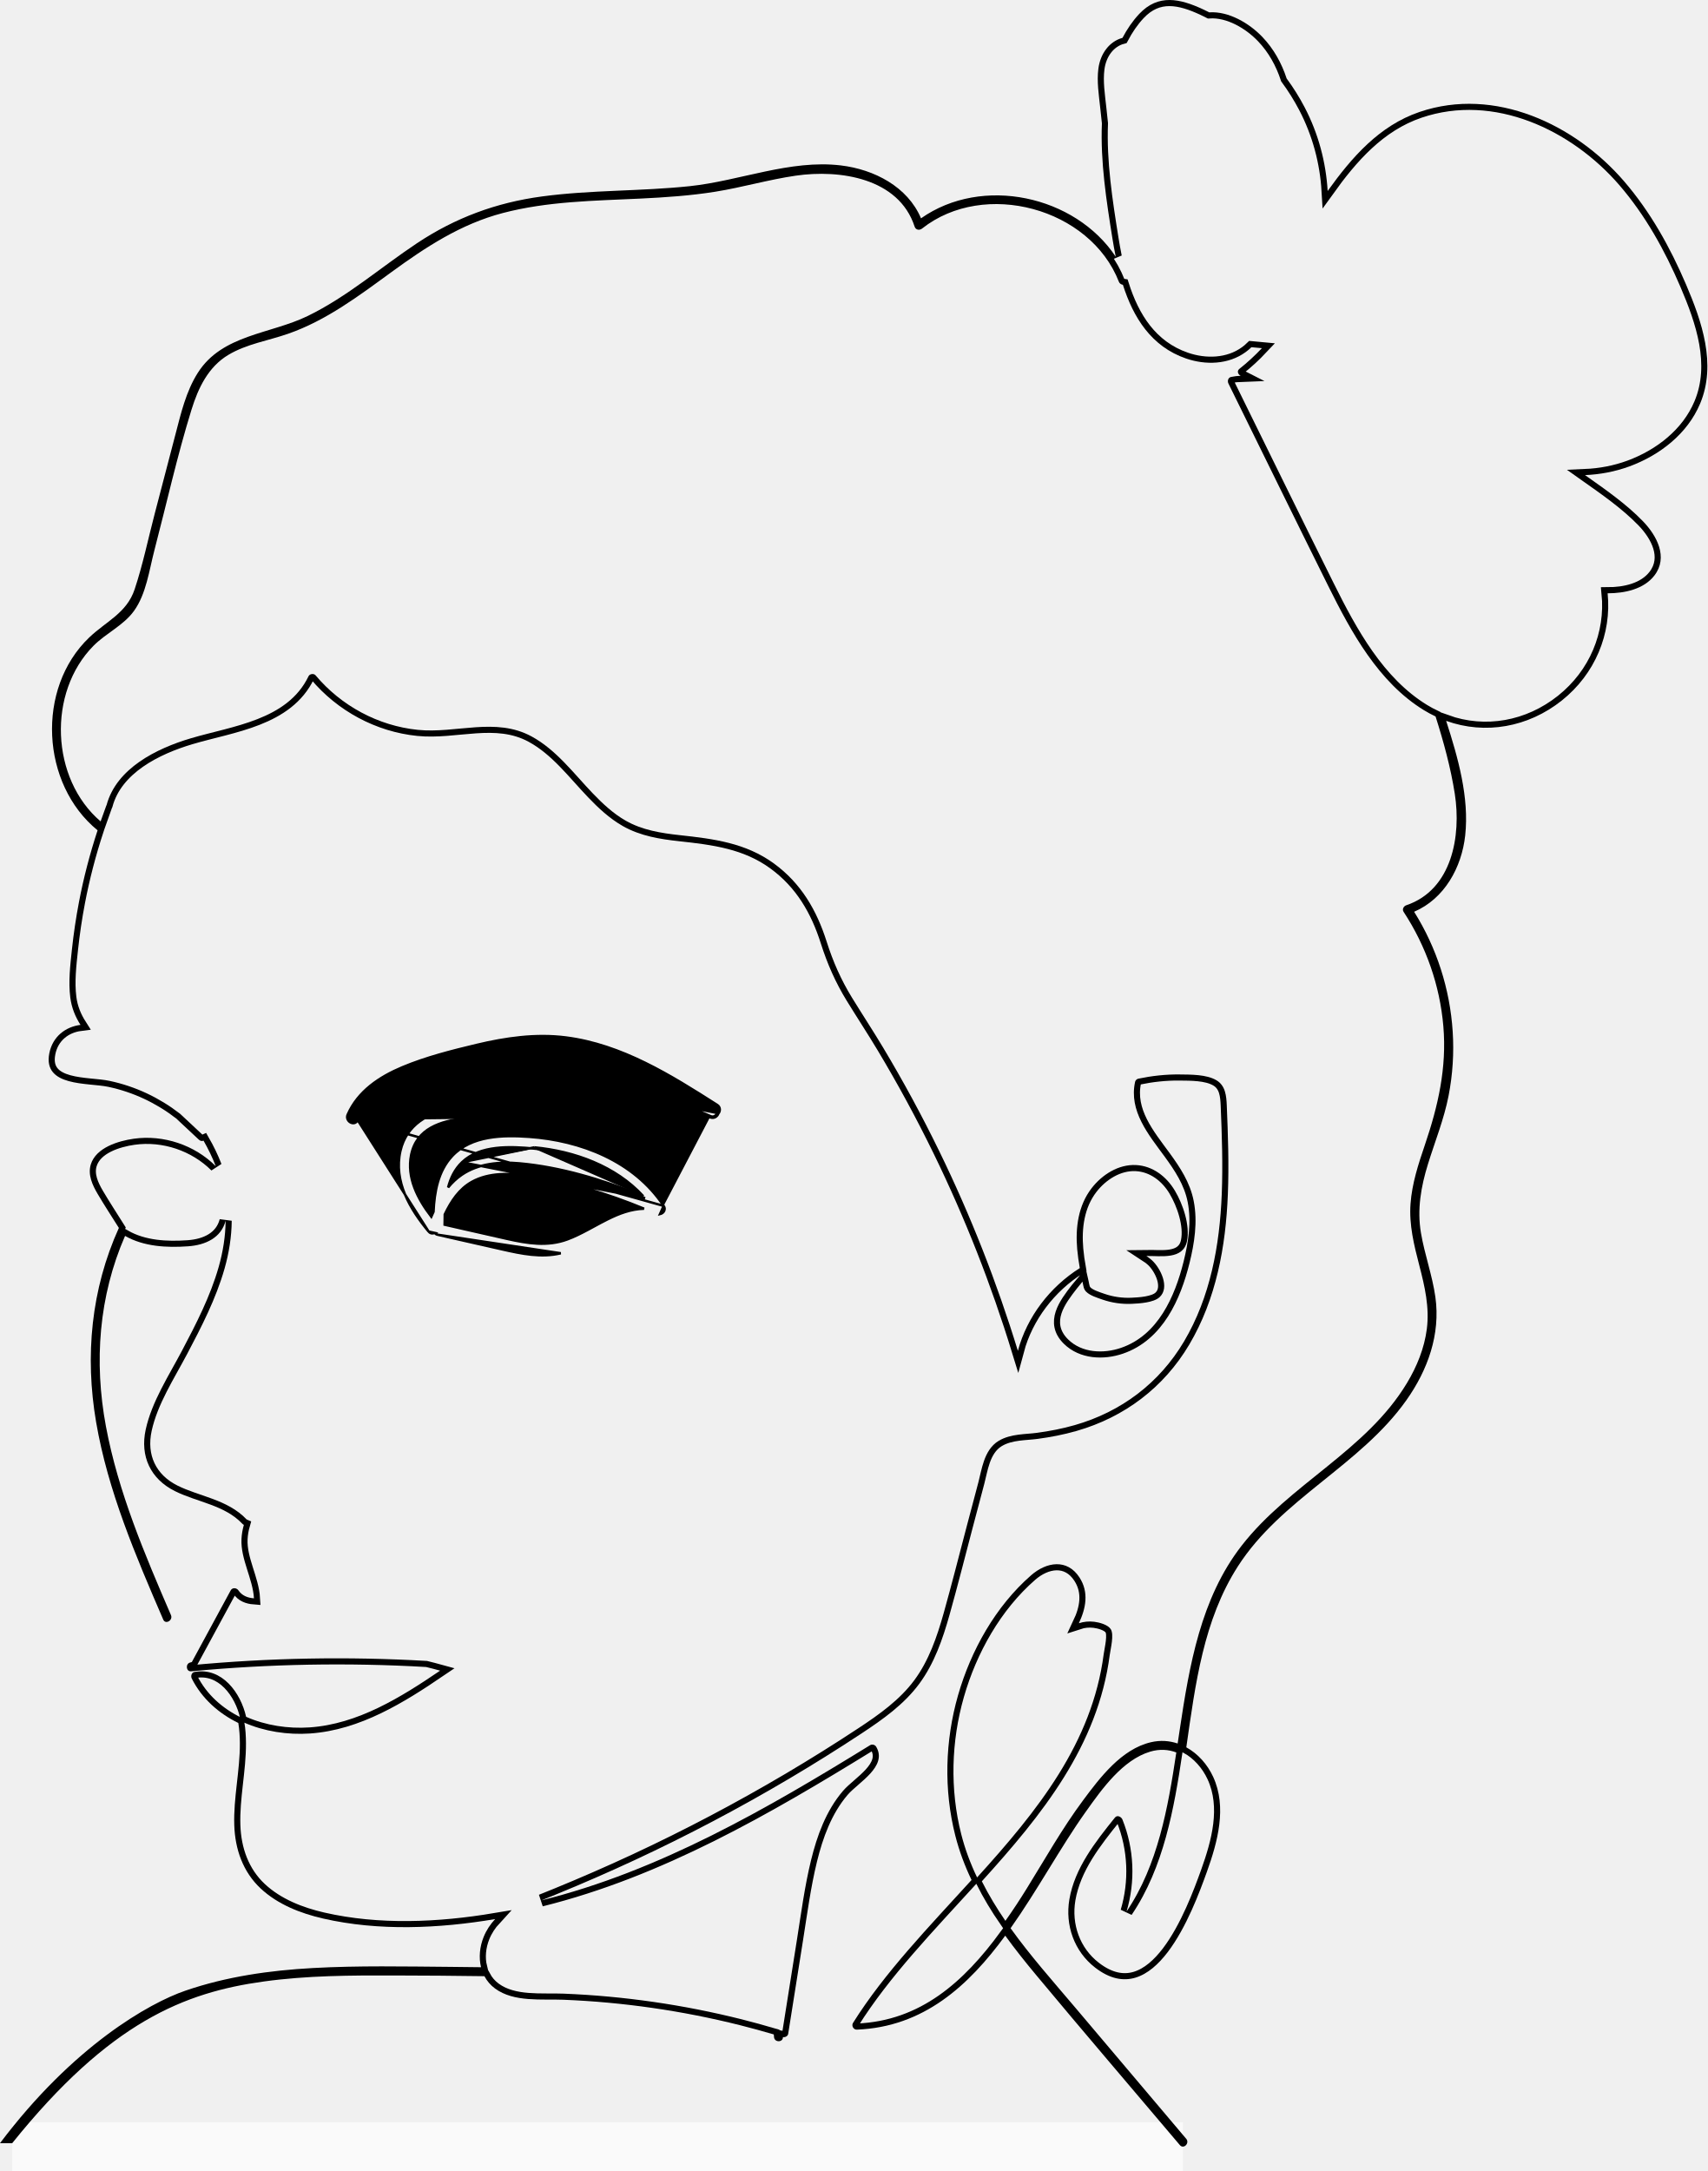
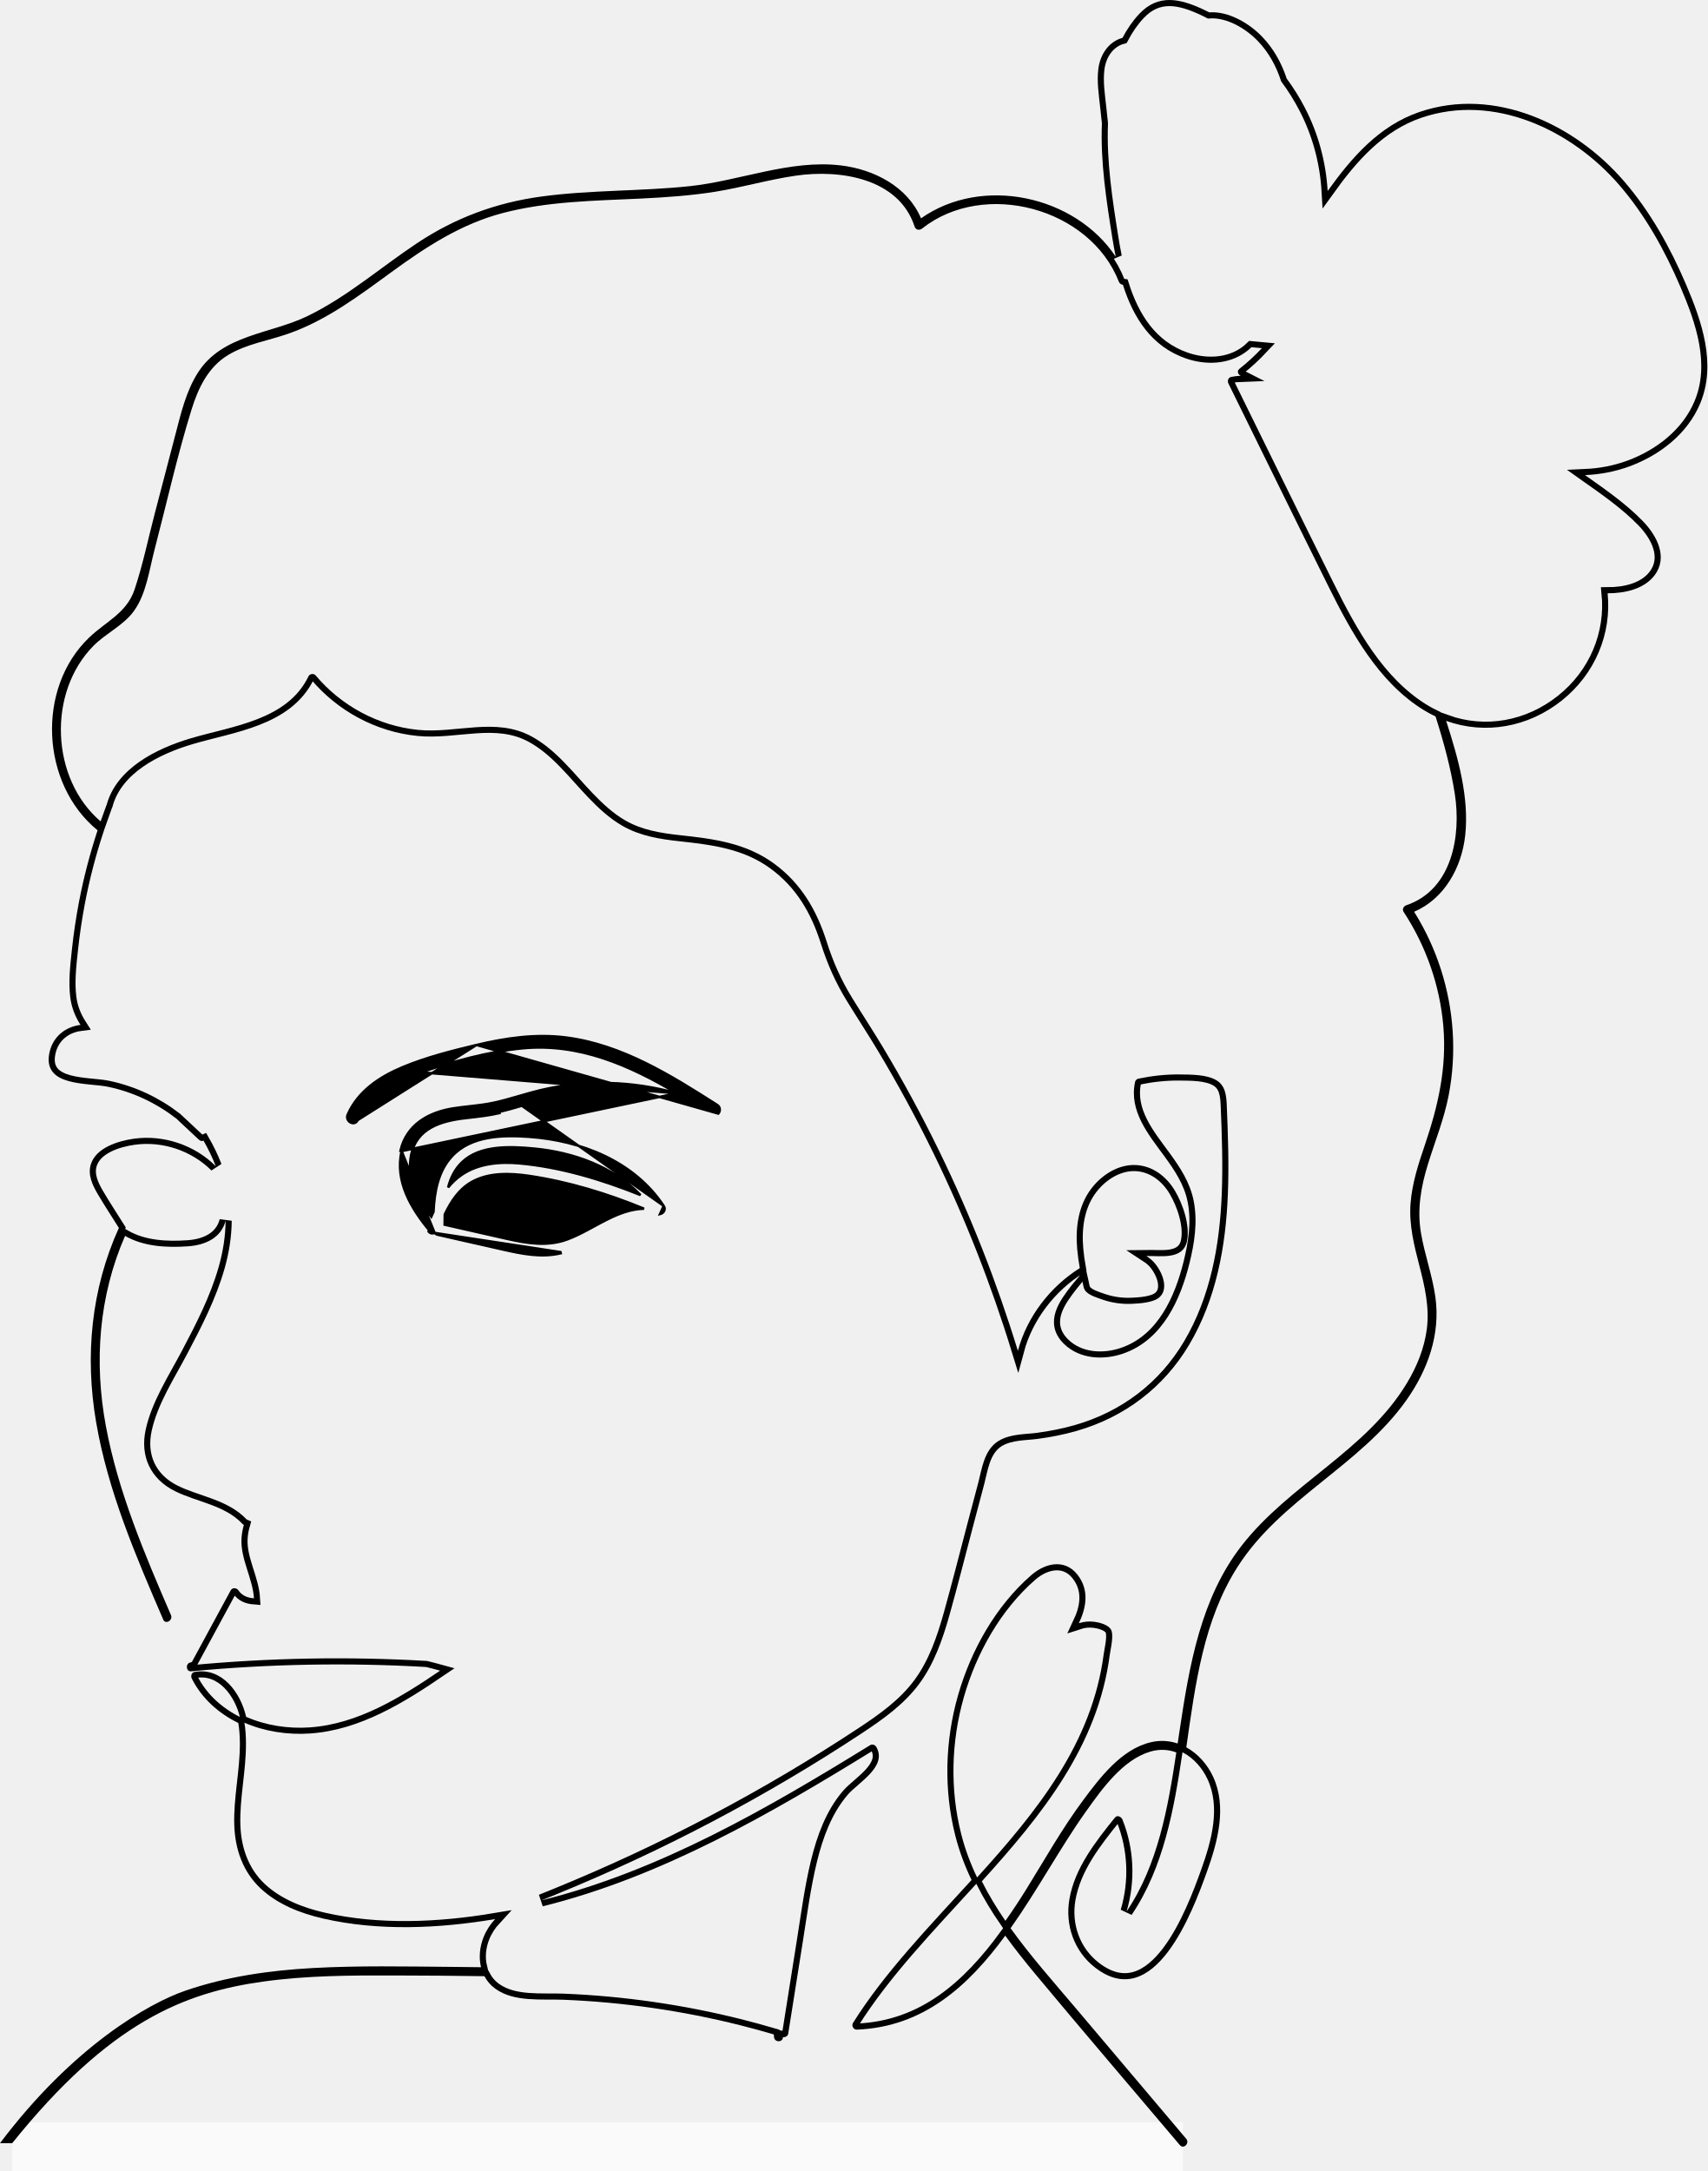
<svg xmlns="http://www.w3.org/2000/svg" width="140" height="178" viewBox="0 0 140 178" fill="none">
  <rect x="1" y="174" width="96" height="4" fill="#FAFAFA" />
  <mask id="path-2-inside-1_1187_361" fill="white">
    <path d="M133.17 14.863C135.331 17.37 136.952 20.29 138.248 23.32C139.547 26.357 140.762 29.861 139.404 33.093C138.362 35.573 136.096 37.322 133.612 38.238C132.424 38.675 131.2 38.9 129.967 38.954C131.602 40.109 133.343 41.312 134.729 42.751C135.854 43.92 136.802 45.689 135.661 47.178C134.791 48.313 133.211 48.644 131.82 48.644C132.157 51.974 130.788 55.261 128.068 57.431C125.311 59.631 121.779 60.256 118.58 59.103C119.559 62.14 120.481 65.386 120.141 68.5C119.853 71.125 118.438 73.691 115.953 74.755C117.807 77.712 118.892 81.094 119.116 84.576C119.231 86.333 119.115 88.106 118.78 89.835C118.406 91.761 117.667 93.574 117.089 95.442C116.514 97.297 116.186 99.163 116.515 101.096C116.816 102.868 117.447 104.567 117.697 106.349C118.124 109.403 117.07 112.331 115.314 114.809C111.527 120.158 105.046 122.894 101.497 128.433C98.678 132.832 98.018 138.074 97.273 143.262C98.225 143.785 99.003 144.658 99.475 145.682C100.622 148.17 99.839 151.021 98.964 153.461C97.775 156.776 94.656 165.084 89.793 161.32C88.077 159.991 87.327 157.844 87.683 155.738C88.122 153.157 89.825 151.012 91.422 149.022C91.613 148.783 91.945 148.96 92.036 149.184C93.008 151.604 93.104 154.265 92.375 156.722C94.942 152.922 95.772 148.218 96.454 143.683C95.807 143.437 95.08 143.388 94.311 143.617C92.054 144.292 90.36 146.674 89.055 148.511L88.996 148.593C86.971 151.439 85.09 154.946 82.864 158.096C84.485 160.359 86.355 162.46 88.143 164.573L88.309 164.769C91.295 168.3 94.281 171.831 97.267 175.361C97.57 175.719 97.053 176.238 96.748 175.879C92.82 171.233 88.856 166.613 84.963 161.936C84.088 160.886 83.23 159.813 82.427 158.704C79.41 162.821 75.733 166.188 70.26 166.41C69.984 166.422 69.798 166.09 69.943 165.86C72.539 161.722 76.173 157.98 79.663 154.141C79.111 152.984 78.656 151.778 78.333 150.509C77.376 146.745 77.487 142.726 78.556 138.996C79.61 135.318 81.638 131.695 84.552 129.153C85.804 128.062 87.498 127.775 88.511 129.332C89.308 130.555 89.035 131.876 88.463 133.089C88.859 132.959 89.286 132.915 89.721 132.968C90.132 133.019 90.822 133.197 91.071 133.565C91.371 134.008 91.061 135.186 90.996 135.683C90.02 143.157 85.437 148.805 80.508 154.248C81.073 155.376 81.727 156.452 82.44 157.489C83.056 156.621 83.632 155.74 84.169 154.873C85.68 152.434 87.089 149.923 88.803 147.616C90.198 145.741 91.954 143.41 94.368 142.846C95.138 142.664 95.882 142.72 96.564 142.949C96.62 142.572 96.676 142.197 96.733 141.824C97.524 136.564 98.451 131.05 101.808 126.732C105.732 121.682 112.022 118.952 115.367 113.393C116.183 112.038 116.79 110.545 116.994 108.971C117.225 107.191 116.826 105.473 116.38 103.759C115.948 102.096 115.53 100.426 115.659 98.692C115.781 97.042 116.295 95.457 116.826 93.899C117.918 90.689 118.641 87.559 118.35 84.145C118.065 80.798 116.933 77.57 115.09 74.76C114.953 74.552 115.096 74.295 115.308 74.223C119.078 72.952 119.822 68.515 119.289 65.089C118.956 62.956 118.376 60.831 117.711 58.742C117.387 58.589 117.065 58.416 116.751 58.224C113.033 55.944 110.796 51.834 108.916 48.053C106.166 42.526 103.456 36.98 100.726 31.442C100.629 31.244 100.698 30.957 100.946 30.906C101.215 30.849 101.475 30.82 101.731 30.811C101.519 30.703 101.395 30.425 101.626 30.243C102.289 29.72 102.904 29.149 103.472 28.546C103.186 28.518 102.9 28.492 102.612 28.468C102.46 28.616 102.297 28.755 102.119 28.882C100.714 29.896 98.851 29.943 97.253 29.394C94.396 28.413 92.922 26.016 92.074 23.351C91.934 23.329 91.801 23.247 91.747 23.107C89.391 17.056 80.717 14.703 75.607 18.738C75.391 18.909 75.086 18.858 74.995 18.578C73.697 14.589 68.847 13.88 65.255 14.402C63.035 14.724 60.876 15.361 58.662 15.717C56.626 16.045 54.566 16.182 52.508 16.282C48.734 16.463 44.901 16.501 41.224 17.467C37.783 18.37 34.903 20.262 32.066 22.332C29.415 24.264 26.752 26.278 23.616 27.368C21.99 27.934 20.224 28.201 18.729 29.093C17.073 30.081 16.254 31.812 15.704 33.584C14.529 37.373 13.663 41.281 12.659 45.119C12.235 46.742 11.994 48.691 10.989 50.086C10.125 51.285 8.702 51.906 7.674 52.94C3.873 56.769 4.153 63.852 8.25 67.347C8.399 66.918 8.552 66.49 8.712 66.063C8.72 66.042 8.73 66.025 8.74 66.006C9.548 63.002 12.814 61.371 15.655 60.531C19.076 59.518 23.566 59.051 25.299 55.444C25.396 55.242 25.731 55.197 25.876 55.369C27.968 57.864 30.999 59.508 34.256 59.84C37.408 60.161 40.631 58.772 43.591 60.382C45.615 61.484 47.026 63.398 48.588 65.029C49.403 65.88 50.274 66.697 51.303 67.286C52.659 68.062 54.211 68.309 55.744 68.475C58.521 68.778 61.146 69.108 63.464 70.801C65.688 72.424 66.965 74.628 67.784 77.206C68.302 78.836 68.956 80.323 69.852 81.784C70.691 83.148 71.57 84.487 72.395 85.861C74.059 88.636 75.602 91.484 77.02 94.393C79.592 99.671 81.744 105.146 83.463 110.755C84.21 107.961 86.094 105.514 88.541 103.97C88.448 103.452 88.372 102.933 88.326 102.41C88.172 100.661 88.41 98.84 89.512 97.416C90.365 96.315 91.707 95.449 93.15 95.522C94.525 95.593 95.645 96.465 96.331 97.614C96.992 98.719 97.596 100.464 97.329 101.763C97.011 103.302 95.201 102.96 94 102.979C94.163 103.085 94.32 103.205 94.468 103.341C95.139 103.959 95.963 105.561 95.072 106.362C94.577 106.805 93.445 106.871 92.806 106.9C91.998 106.938 91.168 106.821 90.405 106.555C90 106.415 89.36 106.219 89.059 105.905C88.853 105.69 88.84 105.457 88.777 105.164C88.771 105.136 88.765 105.11 88.759 105.083C88.594 105.275 88.436 105.471 88.287 105.663C87.319 106.91 86.165 108.423 87.582 109.818C88.717 110.936 90.477 111.004 91.914 110.513C94.951 109.475 96.335 106.315 97.05 103.441C97.442 101.861 97.706 100.177 97.388 98.561C97.112 97.153 96.334 95.976 95.502 94.836C94.175 93.022 92.552 91.096 93.074 88.699C93.099 88.582 93.212 88.468 93.329 88.443C94.446 88.209 95.581 88.081 96.723 88.095C97.64 88.107 98.919 88.084 99.741 88.569C100.487 89.009 100.559 89.854 100.592 90.637C100.694 93.06 100.776 95.49 100.68 97.916C100.512 102.19 99.725 106.518 97.514 110.244C95.428 113.76 92.203 116.198 88.263 117.326C87.221 117.624 86.154 117.831 85.078 117.975C84.124 118.102 82.993 118.052 82.142 118.565C81.148 119.166 80.981 120.626 80.712 121.644C80.392 122.853 80.072 124.062 79.752 125.269C79.124 127.648 78.523 130.037 77.857 132.406C77.301 134.382 76.614 136.376 75.381 138.046C74.131 139.74 72.398 140.968 70.657 142.116C68.696 143.411 66.701 144.655 64.678 145.852C60.585 148.272 56.374 150.492 52.062 152.5C49.939 153.488 47.792 154.425 45.624 155.312C45.225 155.474 44.805 155.639 44.382 155.814C54.104 153.394 62.883 148.3 71.345 143.088C71.514 142.984 71.749 143.052 71.847 143.22C72.797 144.84 70.369 146.147 69.502 147.161C68.177 148.71 67.469 150.682 66.99 152.631C66.466 154.772 66.183 156.97 65.836 159.144C65.433 161.684 65.029 164.224 64.627 166.762C64.597 166.945 64.371 167.057 64.199 167.022C64.204 167.478 63.486 167.471 63.467 167.008C63.464 166.936 63.455 166.869 63.448 166.802C62.532 166.533 61.613 166.28 60.688 166.047C55.948 164.858 51.088 164.155 46.204 163.959C44.405 163.887 42.144 164.174 40.6 163.044C40.214 162.761 39.926 162.413 39.721 162.027C37.269 161.988 34.816 161.977 32.363 161.969C28.779 161.957 25.173 161.971 21.615 162.464C15.15 163.358 9 165.765 1 175.72H0C6 167.756 12.221 164.237 15.204 163.214C18.575 162.056 22.118 161.552 25.668 161.358C29.412 161.153 33.172 161.232 36.92 161.263C37.761 161.27 38.602 161.28 39.443 161.292C39.246 160.491 39.336 159.607 39.657 158.81C39.883 158.252 40.207 157.77 40.597 157.347C35.987 158.121 31.055 158.347 26.488 157.299C24.641 156.874 22.781 156.148 21.378 154.84C19.918 153.478 19.274 151.61 19.21 149.65C19.135 147.398 19.68 145.178 19.669 142.927C19.666 142.382 19.634 141.818 19.541 141.267C17.934 140.481 16.562 139.275 15.725 137.624C15.627 137.431 15.697 137.133 15.944 137.087C18.203 136.668 19.744 138.802 20.18 140.76C21.791 141.473 23.631 141.749 25.382 141.63C29.337 141.362 32.861 139.17 36.09 136.976C35.708 136.871 35.325 136.77 34.939 136.677C28.52 136.307 22.08 136.425 15.676 137.03C15.252 137.07 15.195 136.421 15.579 136.313C15.626 136.299 15.673 136.287 15.72 136.274L15.729 136.272C16.791 134.314 17.854 132.354 18.916 130.395C19.055 130.14 19.402 130.179 19.55 130.395C19.848 130.834 20.307 131.006 20.824 131.047C20.732 129.44 19.726 127.842 19.801 126.191C19.819 125.799 19.887 125.405 19.996 125.023C19.953 125.004 19.911 124.976 19.872 124.934C18.421 123.395 16.165 123.163 14.341 122.255C12.339 121.259 11.47 119.392 11.948 117.206C12.447 114.923 13.836 112.801 14.915 110.757C16.083 108.544 17.241 106.296 17.93 103.882C18.285 102.635 18.488 101.36 18.501 100.085C18.14 101.484 16.856 102.083 15.421 102.184C13.672 102.308 11.801 102.213 10.254 101.333C8.097 106.27 7.699 111.663 8.684 116.939C9.69 122.327 11.857 127.413 14.019 132.423C14.203 132.849 13.571 133.222 13.385 132.791C11.128 127.562 8.848 122.246 7.882 116.604C6.953 111.18 7.468 105.712 9.747 100.677C9.165 99.749 8.56 98.83 8.005 97.886C7.582 97.167 7.186 96.32 7.445 95.473C7.868 94.092 9.696 93.547 10.963 93.365C13.418 93.018 15.959 93.886 17.69 95.613C17.412 94.891 17.074 94.195 16.689 93.523C16.573 93.572 16.433 93.56 16.31 93.444L14.447 91.704C12.819 90.44 10.921 89.542 8.882 89.11C7.206 88.753 3.5 89.13 4.044 86.358C4.314 84.983 5.377 84.185 6.6 84.03C6.176 83.365 5.87 82.631 5.763 81.785C5.599 80.486 5.758 79.144 5.897 77.848C6.037 76.546 6.229 75.246 6.475 73.96C6.855 71.967 7.369 70.003 8.002 68.077C3.362 64.299 2.943 56.455 7.309 52.273C8.696 50.944 10.389 50.272 11.04 48.318C11.714 46.295 12.149 44.169 12.689 42.107L14.38 35.64C14.833 33.908 15.25 32.093 16.223 30.563C18.22 27.421 22.157 27.403 25.231 25.908C28.475 24.331 31.205 21.927 34.191 19.942C37.329 17.855 40.692 16.61 44.434 16.108C48.456 15.565 52.529 15.69 56.562 15.263C60.654 14.83 64.79 13.066 68.942 13.562C71.676 13.888 74.425 15.308 75.52 17.901C80.54 14.366 88.162 16.033 91.487 21.05C91.384 20.546 91.294 20.042 91.215 19.548C90.722 16.466 90.223 13.265 90.352 10.114C90.307 9.695 90.261 9.275 90.217 8.856C90.103 7.789 89.926 6.7 90.064 5.626C90.226 4.38 90.977 3.392 92.039 3.105C92.417 2.388 92.871 1.718 93.413 1.141C94.972 -0.519 96.749 -0.114 98.638 0.761C98.81 0.841 98.981 0.926 99.149 1.012C100.766 0.907 102.445 1.918 103.505 3.025C104.443 4.004 105.087 5.177 105.501 6.436C106.05 7.184 106.543 7.97 106.972 8.789C108.107 10.959 108.723 13.303 108.863 15.66C110.834 12.911 113.092 10.301 116.406 9.176C122.572 7.082 129.149 10.196 133.17 14.863Z" />
  </mask>
  <path d="M133.17 14.863C135.331 17.37 136.952 20.29 138.248 23.32C139.547 26.357 140.762 29.861 139.404 33.093C138.362 35.573 136.096 37.322 133.612 38.238C132.424 38.675 131.2 38.9 129.967 38.954C131.602 40.109 133.343 41.312 134.729 42.751C135.854 43.92 136.802 45.689 135.661 47.178C134.791 48.313 133.211 48.644 131.82 48.644C132.157 51.974 130.788 55.261 128.068 57.431C125.311 59.631 121.779 60.256 118.58 59.103C119.559 62.14 120.481 65.386 120.141 68.5C119.853 71.125 118.438 73.691 115.953 74.755C117.807 77.712 118.892 81.094 119.116 84.576C119.231 86.333 119.115 88.106 118.78 89.835C118.406 91.761 117.667 93.574 117.089 95.442C116.514 97.297 116.186 99.163 116.515 101.096C116.816 102.868 117.447 104.567 117.697 106.349C118.124 109.403 117.07 112.331 115.314 114.809C111.527 120.158 105.046 122.894 101.497 128.433C98.678 132.832 98.018 138.074 97.273 143.262C98.225 143.785 99.003 144.658 99.475 145.682C100.622 148.17 99.839 151.021 98.964 153.461C97.775 156.776 94.656 165.084 89.793 161.32C88.077 159.991 87.327 157.844 87.683 155.738C88.122 153.157 89.825 151.012 91.422 149.022C91.613 148.783 91.945 148.96 92.036 149.184C93.008 151.604 93.104 154.265 92.375 156.722C94.942 152.922 95.772 148.218 96.454 143.683C95.807 143.437 95.08 143.388 94.311 143.617C92.054 144.292 90.36 146.674 89.055 148.511L88.996 148.593C86.971 151.439 85.09 154.946 82.864 158.096C84.485 160.359 86.355 162.46 88.143 164.573L88.309 164.769C91.295 168.3 94.281 171.831 97.267 175.361C97.57 175.719 97.053 176.238 96.748 175.879C92.82 171.233 88.856 166.613 84.963 161.936C84.088 160.886 83.23 159.813 82.427 158.704C79.41 162.821 75.733 166.188 70.26 166.41C69.984 166.422 69.798 166.09 69.943 165.86C72.539 161.722 76.173 157.98 79.663 154.141C79.111 152.984 78.656 151.778 78.333 150.509C77.376 146.745 77.487 142.726 78.556 138.996C79.61 135.318 81.638 131.695 84.552 129.153C85.804 128.062 87.498 127.775 88.511 129.332C89.308 130.555 89.035 131.876 88.463 133.089C88.859 132.959 89.286 132.915 89.721 132.968C90.132 133.019 90.822 133.197 91.071 133.565C91.371 134.008 91.061 135.186 90.996 135.683C90.02 143.157 85.437 148.805 80.508 154.248C81.073 155.376 81.727 156.452 82.44 157.489C83.056 156.621 83.632 155.74 84.169 154.873C85.68 152.434 87.089 149.923 88.803 147.616C90.198 145.741 91.954 143.41 94.368 142.846C95.138 142.664 95.882 142.72 96.564 142.949C96.62 142.572 96.676 142.197 96.733 141.824C97.524 136.564 98.451 131.05 101.808 126.732C105.732 121.682 112.022 118.952 115.367 113.393C116.183 112.038 116.79 110.545 116.994 108.971C117.225 107.191 116.826 105.473 116.38 103.759C115.948 102.096 115.53 100.426 115.659 98.692C115.781 97.042 116.295 95.457 116.826 93.899C117.918 90.689 118.641 87.559 118.35 84.145C118.065 80.798 116.933 77.57 115.09 74.76C114.953 74.552 115.096 74.295 115.308 74.223C119.078 72.952 119.822 68.515 119.289 65.089C118.956 62.956 118.376 60.831 117.711 58.742C117.387 58.589 117.065 58.416 116.751 58.224C113.033 55.944 110.796 51.834 108.916 48.053C106.166 42.526 103.456 36.98 100.726 31.442C100.629 31.244 100.698 30.957 100.946 30.906C101.215 30.849 101.475 30.82 101.731 30.811C101.519 30.703 101.395 30.425 101.626 30.243C102.289 29.72 102.904 29.149 103.472 28.546C103.186 28.518 102.9 28.492 102.612 28.468C102.46 28.616 102.297 28.755 102.119 28.882C100.714 29.896 98.851 29.943 97.253 29.394C94.396 28.413 92.922 26.016 92.074 23.351C91.934 23.329 91.801 23.247 91.747 23.107C89.391 17.056 80.717 14.703 75.607 18.738C75.391 18.909 75.086 18.858 74.995 18.578C73.697 14.589 68.847 13.88 65.255 14.402C63.035 14.724 60.876 15.361 58.662 15.717C56.626 16.045 54.566 16.182 52.508 16.282C48.734 16.463 44.901 16.501 41.224 17.467C37.783 18.37 34.903 20.262 32.066 22.332C29.415 24.264 26.752 26.278 23.616 27.368C21.99 27.934 20.224 28.201 18.729 29.093C17.073 30.081 16.254 31.812 15.704 33.584C14.529 37.373 13.663 41.281 12.659 45.119C12.235 46.742 11.994 48.691 10.989 50.086C10.125 51.285 8.702 51.906 7.674 52.94C3.873 56.769 4.153 63.852 8.25 67.347C8.399 66.918 8.552 66.49 8.712 66.063C8.72 66.042 8.73 66.025 8.74 66.006C9.548 63.002 12.814 61.371 15.655 60.531C19.076 59.518 23.566 59.051 25.299 55.444C25.396 55.242 25.731 55.197 25.876 55.369C27.968 57.864 30.999 59.508 34.256 59.84C37.408 60.161 40.631 58.772 43.591 60.382C45.615 61.484 47.026 63.398 48.588 65.029C49.403 65.88 50.274 66.697 51.303 67.286C52.659 68.062 54.211 68.309 55.744 68.475C58.521 68.778 61.146 69.108 63.464 70.801C65.688 72.424 66.965 74.628 67.784 77.206C68.302 78.836 68.956 80.323 69.852 81.784C70.691 83.148 71.57 84.487 72.395 85.861C74.059 88.636 75.602 91.484 77.02 94.393C79.592 99.671 81.744 105.146 83.463 110.755C84.21 107.961 86.094 105.514 88.541 103.97C88.448 103.452 88.372 102.933 88.326 102.41C88.172 100.661 88.41 98.84 89.512 97.416C90.365 96.315 91.707 95.449 93.15 95.522C94.525 95.593 95.645 96.465 96.331 97.614C96.992 98.719 97.596 100.464 97.329 101.763C97.011 103.302 95.201 102.96 94 102.979C94.163 103.085 94.32 103.205 94.468 103.341C95.139 103.959 95.963 105.561 95.072 106.362C94.577 106.805 93.445 106.871 92.806 106.9C91.998 106.938 91.168 106.821 90.405 106.555C90 106.415 89.36 106.219 89.059 105.905C88.853 105.69 88.84 105.457 88.777 105.164C88.771 105.136 88.765 105.11 88.759 105.083C88.594 105.275 88.436 105.471 88.287 105.663C87.319 106.91 86.165 108.423 87.582 109.818C88.717 110.936 90.477 111.004 91.914 110.513C94.951 109.475 96.335 106.315 97.05 103.441C97.442 101.861 97.706 100.177 97.388 98.561C97.112 97.153 96.334 95.976 95.502 94.836C94.175 93.022 92.552 91.096 93.074 88.699C93.099 88.582 93.212 88.468 93.329 88.443C94.446 88.209 95.581 88.081 96.723 88.095C97.64 88.107 98.919 88.084 99.741 88.569C100.487 89.009 100.559 89.854 100.592 90.637C100.694 93.06 100.776 95.49 100.68 97.916C100.512 102.19 99.725 106.518 97.514 110.244C95.428 113.76 92.203 116.198 88.263 117.326C87.221 117.624 86.154 117.831 85.078 117.975C84.124 118.102 82.993 118.052 82.142 118.565C81.148 119.166 80.981 120.626 80.712 121.644C80.392 122.853 80.072 124.062 79.752 125.269C79.124 127.648 78.523 130.037 77.857 132.406C77.301 134.382 76.614 136.376 75.381 138.046C74.131 139.74 72.398 140.968 70.657 142.116C68.696 143.411 66.701 144.655 64.678 145.852C60.585 148.272 56.374 150.492 52.062 152.5C49.939 153.488 47.792 154.425 45.624 155.312C45.225 155.474 44.805 155.639 44.382 155.814C54.104 153.394 62.883 148.3 71.345 143.088C71.514 142.984 71.749 143.052 71.847 143.22C72.797 144.84 70.369 146.147 69.502 147.161C68.177 148.71 67.469 150.682 66.99 152.631C66.466 154.772 66.183 156.97 65.836 159.144C65.433 161.684 65.029 164.224 64.627 166.762C64.597 166.945 64.371 167.057 64.199 167.022C64.204 167.478 63.486 167.471 63.467 167.008C63.464 166.936 63.455 166.869 63.448 166.802C62.532 166.533 61.613 166.28 60.688 166.047C55.948 164.858 51.088 164.155 46.204 163.959C44.405 163.887 42.144 164.174 40.6 163.044C40.214 162.761 39.926 162.413 39.721 162.027C37.269 161.988 34.816 161.977 32.363 161.969C28.779 161.957 25.173 161.971 21.615 162.464C15.15 163.358 9 165.765 1 175.72H0C6 167.756 12.221 164.237 15.204 163.214C18.575 162.056 22.118 161.552 25.668 161.358C29.412 161.153 33.172 161.232 36.92 161.263C37.761 161.27 38.602 161.28 39.443 161.292C39.246 160.491 39.336 159.607 39.657 158.81C39.883 158.252 40.207 157.77 40.597 157.347C35.987 158.121 31.055 158.347 26.488 157.299C24.641 156.874 22.781 156.148 21.378 154.84C19.918 153.478 19.274 151.61 19.21 149.65C19.135 147.398 19.68 145.178 19.669 142.927C19.666 142.382 19.634 141.818 19.541 141.267C17.934 140.481 16.562 139.275 15.725 137.624C15.627 137.431 15.697 137.133 15.944 137.087C18.203 136.668 19.744 138.802 20.18 140.76C21.791 141.473 23.631 141.749 25.382 141.63C29.337 141.362 32.861 139.17 36.09 136.976C35.708 136.871 35.325 136.77 34.939 136.677C28.52 136.307 22.08 136.425 15.676 137.03C15.252 137.07 15.195 136.421 15.579 136.313C15.626 136.299 15.673 136.287 15.72 136.274L15.729 136.272C16.791 134.314 17.854 132.354 18.916 130.395C19.055 130.14 19.402 130.179 19.55 130.395C19.848 130.834 20.307 131.006 20.824 131.047C20.732 129.44 19.726 127.842 19.801 126.191C19.819 125.799 19.887 125.405 19.996 125.023C19.953 125.004 19.911 124.976 19.872 124.934C18.421 123.395 16.165 123.163 14.341 122.255C12.339 121.259 11.47 119.392 11.948 117.206C12.447 114.923 13.836 112.801 14.915 110.757C16.083 108.544 17.241 106.296 17.93 103.882C18.285 102.635 18.488 101.36 18.501 100.085C18.14 101.484 16.856 102.083 15.421 102.184C13.672 102.308 11.801 102.213 10.254 101.333C8.097 106.27 7.699 111.663 8.684 116.939C9.69 122.327 11.857 127.413 14.019 132.423C14.203 132.849 13.571 133.222 13.385 132.791C11.128 127.562 8.848 122.246 7.882 116.604C6.953 111.18 7.468 105.712 9.747 100.677C9.165 99.749 8.56 98.83 8.005 97.886C7.582 97.167 7.186 96.32 7.445 95.473C7.868 94.092 9.696 93.547 10.963 93.365C13.418 93.018 15.959 93.886 17.69 95.613C17.412 94.891 17.074 94.195 16.689 93.523C16.573 93.572 16.433 93.56 16.31 93.444L14.447 91.704C12.819 90.44 10.921 89.542 8.882 89.11C7.206 88.753 3.5 89.13 4.044 86.358C4.314 84.983 5.377 84.185 6.6 84.03C6.176 83.365 5.87 82.631 5.763 81.785C5.599 80.486 5.758 79.144 5.897 77.848C6.037 76.546 6.229 75.246 6.475 73.96C6.855 71.967 7.369 70.003 8.002 68.077C3.362 64.299 2.943 56.455 7.309 52.273C8.696 50.944 10.389 50.272 11.04 48.318C11.714 46.295 12.149 44.169 12.689 42.107L14.38 35.64C14.833 33.908 15.25 32.093 16.223 30.563C18.22 27.421 22.157 27.403 25.231 25.908C28.475 24.331 31.205 21.927 34.191 19.942C37.329 17.855 40.692 16.61 44.434 16.108C48.456 15.565 52.529 15.69 56.562 15.263C60.654 14.83 64.79 13.066 68.942 13.562C71.676 13.888 74.425 15.308 75.52 17.901C80.54 14.366 88.162 16.033 91.487 21.05C91.384 20.546 91.294 20.042 91.215 19.548C90.722 16.466 90.223 13.265 90.352 10.114C90.307 9.695 90.261 9.275 90.217 8.856C90.103 7.789 89.926 6.7 90.064 5.626C90.226 4.38 90.977 3.392 92.039 3.105C92.417 2.388 92.871 1.718 93.413 1.141C94.972 -0.519 96.749 -0.114 98.638 0.761C98.81 0.841 98.981 0.926 99.149 1.012C100.766 0.907 102.445 1.918 103.505 3.025C104.443 4.004 105.087 5.177 105.501 6.436C106.05 7.184 106.543 7.97 106.972 8.789C108.107 10.959 108.723 13.303 108.863 15.66C110.834 12.911 113.092 10.301 116.406 9.176C122.572 7.082 129.149 10.196 133.17 14.863Z" stroke="black" mask="url(#path-2-inside-1_1187_361)" />
-   <path d="M37.882 95.294L37.882 95.294C38.617 94.584 39.604 94.256 40.658 94.13C41.712 94.004 42.822 94.08 43.794 94.172M37.882 95.294L43.803 94.072M37.882 95.294C37.295 95.86 36.948 96.576 36.744 97.357C37.06 96.971 37.424 96.621 37.853 96.326C39.234 95.379 40.988 95.24 42.588 95.383L42.588 95.383C45.965 95.685 49.353 96.712 52.52 97.982M37.882 95.294L52.893 98.242C52.823 98.213 52.753 98.184 52.682 98.155C52.629 98.097 52.575 98.039 52.52 97.982M43.794 94.172L43.803 94.072M43.794 94.172C43.794 94.172 43.794 94.172 43.794 94.172L43.803 94.072M43.794 94.172C47.012 94.475 50.287 95.652 52.52 97.982M43.803 94.072C47.108 94.384 50.484 95.613 52.74 98.071C52.667 98.041 52.594 98.012 52.52 97.982M29.326 91.837L29.326 91.837C30.259 89.717 32.391 88.646 34.524 87.921C37.181 87.018 40.017 86.228 42.808 85.954C47.47 85.499 51.597 87.333 55.495 89.638C51.864 88.617 47.997 88.503 44.302 89.387C43.717 89.527 43.14 89.694 42.565 89.861C42.501 89.88 42.438 89.898 42.374 89.917C41.735 90.102 41.098 90.282 40.451 90.42L40.451 90.42C39.909 90.536 39.361 90.606 38.807 90.67C38.703 90.682 38.599 90.694 38.494 90.705C38.044 90.756 37.592 90.806 37.143 90.878L37.143 90.878C35.127 91.2 33.329 92.216 32.834 94.356L32.931 94.379L32.834 94.356C32.254 96.87 33.629 99.146 35.148 100.977L29.326 91.837ZM29.326 91.837C29.267 91.97 29.168 92.051 29.052 92.078C28.939 92.104 28.822 92.076 28.726 92.02C28.535 91.909 28.39 91.659 28.509 91.388L28.509 91.388C29.357 89.461 31.123 88.29 32.987 87.509C34.935 86.692 37.032 86.165 39.072 85.677L39.072 85.677C41.461 85.107 43.929 84.749 46.395 85.062C50.989 85.646 55.009 88.172 58.806 90.593C58.95 90.684 59.016 90.821 59.021 90.959C59.025 91.085 58.978 91.21 58.899 91.304C58.857 91.421 58.771 91.526 58.658 91.589C58.535 91.657 58.381 91.675 58.225 91.604L58.266 91.513M29.326 91.837L54.418 98.87M35.87 101.231L35.87 101.231C36.457 101.365 37.045 101.498 37.632 101.632C38.821 101.903 40.01 102.173 41.2 102.441L41.222 102.344L41.2 102.441C42.747 102.791 44.374 103.137 45.979 102.755L35.87 101.231ZM35.87 101.231C35.775 101.21 35.697 101.155 35.638 101.086M35.87 101.231L35.638 101.086M54.418 98.87L54.418 98.87C51.987 95.198 47.626 93.507 43.378 93.207C42.323 93.132 41.144 93.103 40.032 93.303C38.919 93.504 37.867 93.936 37.074 94.787L37.074 94.787C35.92 96.026 35.622 97.72 35.547 99.35C35.484 99.485 35.423 99.622 35.363 99.758C34.24 98.285 33.339 96.553 33.713 94.698L33.615 94.679L33.713 94.698C33.935 93.602 34.539 92.909 35.337 92.458C36.139 92.004 37.139 91.795 38.147 91.678L38.147 91.678C38.254 91.666 38.36 91.653 38.467 91.641C39.299 91.546 40.134 91.45 40.959 91.26C41.545 91.125 42.122 90.96 42.696 90.793C42.737 90.781 42.778 90.769 42.819 90.757C43.352 90.603 43.883 90.449 44.42 90.317L44.42 90.317C46.537 89.796 48.73 89.62 50.906 89.767C53.432 89.939 55.917 90.567 58.225 91.604L58.266 91.513M54.418 98.87C54.474 98.955 54.5 99.043 54.497 99.129C54.494 99.215 54.463 99.292 54.415 99.355C54.344 99.448 54.236 99.514 54.118 99.542L54.418 98.87ZM58.266 91.513C58.517 91.627 58.749 91.455 58.81 91.253L50.912 89.667C53.451 89.84 55.947 90.471 58.266 91.513ZM35.638 101.086C35.577 101.113 35.509 101.129 35.44 101.126C35.333 101.122 35.23 101.075 35.148 100.977L35.638 101.086ZM46.523 101.616L46.523 101.616C47.084 101.408 47.63 101.135 48.174 100.845C48.35 100.752 48.526 100.656 48.703 100.56C49.071 100.36 49.439 100.159 49.811 99.975C50.755 99.505 51.734 99.128 52.808 99.101C49.789 97.857 46.598 96.885 43.376 96.409C41.817 96.18 40.095 96.125 38.702 96.895C37.644 97.482 36.989 98.486 36.468 99.571C36.459 99.855 36.456 100.135 36.456 100.411C36.922 100.517 37.388 100.623 37.853 100.729C39.092 101.011 40.33 101.293 41.569 101.571L41.569 101.571C43.253 101.951 44.89 102.221 46.523 101.616Z" fill="black" stroke="black" stroke-width="0.2" />
+   <path d="M29.326 91.837L29.326 91.837C30.259 89.717 32.391 88.646 34.524 87.921L29.326 91.837ZM29.326 91.837C29.267 91.97 29.168 92.051 29.052 92.078C28.939 92.104 28.822 92.076 28.726 92.02C28.535 91.909 28.39 91.659 28.509 91.388L28.509 91.388C29.357 89.461 31.123 88.29 32.987 87.509C34.935 86.692 37.032 86.165 39.072 85.677L39.072 85.677M29.326 91.837L39.072 85.677M55.495 89.638C51.597 87.333 47.47 85.499 42.808 85.954C40.017 86.228 37.181 87.018 34.524 87.921L55.495 89.638ZM55.495 89.638C51.864 88.617 47.997 88.503 44.302 89.387C43.717 89.527 43.14 89.694 42.565 89.861C42.501 89.88 42.438 89.898 42.374 89.917C41.735 90.102 41.098 90.282 40.451 90.42L40.451 90.42C39.909 90.536 39.361 90.606 38.807 90.67C38.703 90.682 38.599 90.694 38.494 90.705C38.044 90.756 37.592 90.806 37.143 90.878L37.143 90.878C35.127 91.2 33.329 92.216 32.834 94.356L32.932 94.379M55.495 89.638L32.932 94.379M35.638 101.086C35.697 101.155 35.775 101.21 35.87 101.231L35.87 101.231C36.457 101.365 37.045 101.498 37.632 101.632C38.821 101.903 40.01 102.173 41.2 102.441L41.222 102.344L41.2 102.441C42.747 102.791 44.374 103.137 45.979 102.755C45.979 102.755 45.979 102.755 45.979 102.755L45.956 102.658L35.638 101.086ZM35.638 101.086C35.577 101.113 35.509 101.129 35.44 101.126C35.333 101.122 35.23 101.075 35.148 100.977C35.148 100.977 35.148 100.977 35.148 100.977L35.225 100.913C33.708 99.085 32.362 96.843 32.932 94.379M35.638 101.086L32.932 94.379M54.418 98.87L54.418 98.87C51.987 95.198 47.626 93.507 43.378 93.207C42.323 93.132 41.144 93.103 40.032 93.303C38.919 93.504 37.867 93.936 37.074 94.787L37.074 94.787C35.92 96.026 35.622 97.72 35.547 99.35C35.484 99.485 35.423 99.622 35.363 99.758C34.24 98.285 33.339 96.553 33.713 94.698L33.615 94.679L33.713 94.698C33.935 93.602 34.539 92.909 35.337 92.458C36.139 92.004 37.139 91.795 38.147 91.678L38.147 91.678C38.254 91.666 38.36 91.653 38.467 91.641C39.299 91.546 40.134 91.45 40.959 91.26C40.959 91.26 40.959 91.26 40.959 91.26L40.936 91.162C41.561 91.018 42.176 90.84 42.791 90.661L54.418 98.87ZM54.418 98.87C54.474 98.955 54.5 99.043 54.497 99.129C54.494 99.215 54.463 99.292 54.415 99.355C54.344 99.448 54.236 99.514 54.118 99.542L54.418 98.87ZM39.072 85.677C41.461 85.107 43.929 84.749 46.395 85.062C50.989 85.646 55.009 88.172 58.806 90.593C58.95 90.684 59.016 90.821 59.021 90.959C59.025 91.085 58.978 91.21 58.899 91.304L39.072 85.677ZM46.523 101.616L46.523 101.616C47.084 101.408 47.63 101.135 48.174 100.845C48.35 100.752 48.526 100.656 48.703 100.56C49.071 100.36 49.439 100.159 49.811 99.975C50.755 99.505 51.734 99.128 52.808 99.101C49.789 97.857 46.598 96.885 43.376 96.409C41.817 96.18 40.095 96.125 38.702 96.895C37.644 97.482 36.989 98.486 36.468 99.571C36.459 99.855 36.456 100.135 36.456 100.411C36.922 100.517 37.388 100.623 37.853 100.729C39.092 101.011 40.33 101.293 41.569 101.571L41.569 101.571C43.253 101.951 44.89 102.221 46.523 101.616ZM37.882 95.294L37.882 95.294C37.295 95.86 36.948 96.576 36.744 97.357C37.06 96.971 37.424 96.621 37.853 96.326C39.234 95.379 40.988 95.24 42.588 95.383L42.588 95.383C45.965 95.685 49.353 96.712 52.52 97.982C50.287 95.652 47.012 94.475 43.794 94.172C42.822 94.08 41.712 94.004 40.658 94.13C39.604 94.256 38.617 94.584 37.882 95.294Z" fill="black" stroke="black" stroke-width="0.2" />
</svg>
